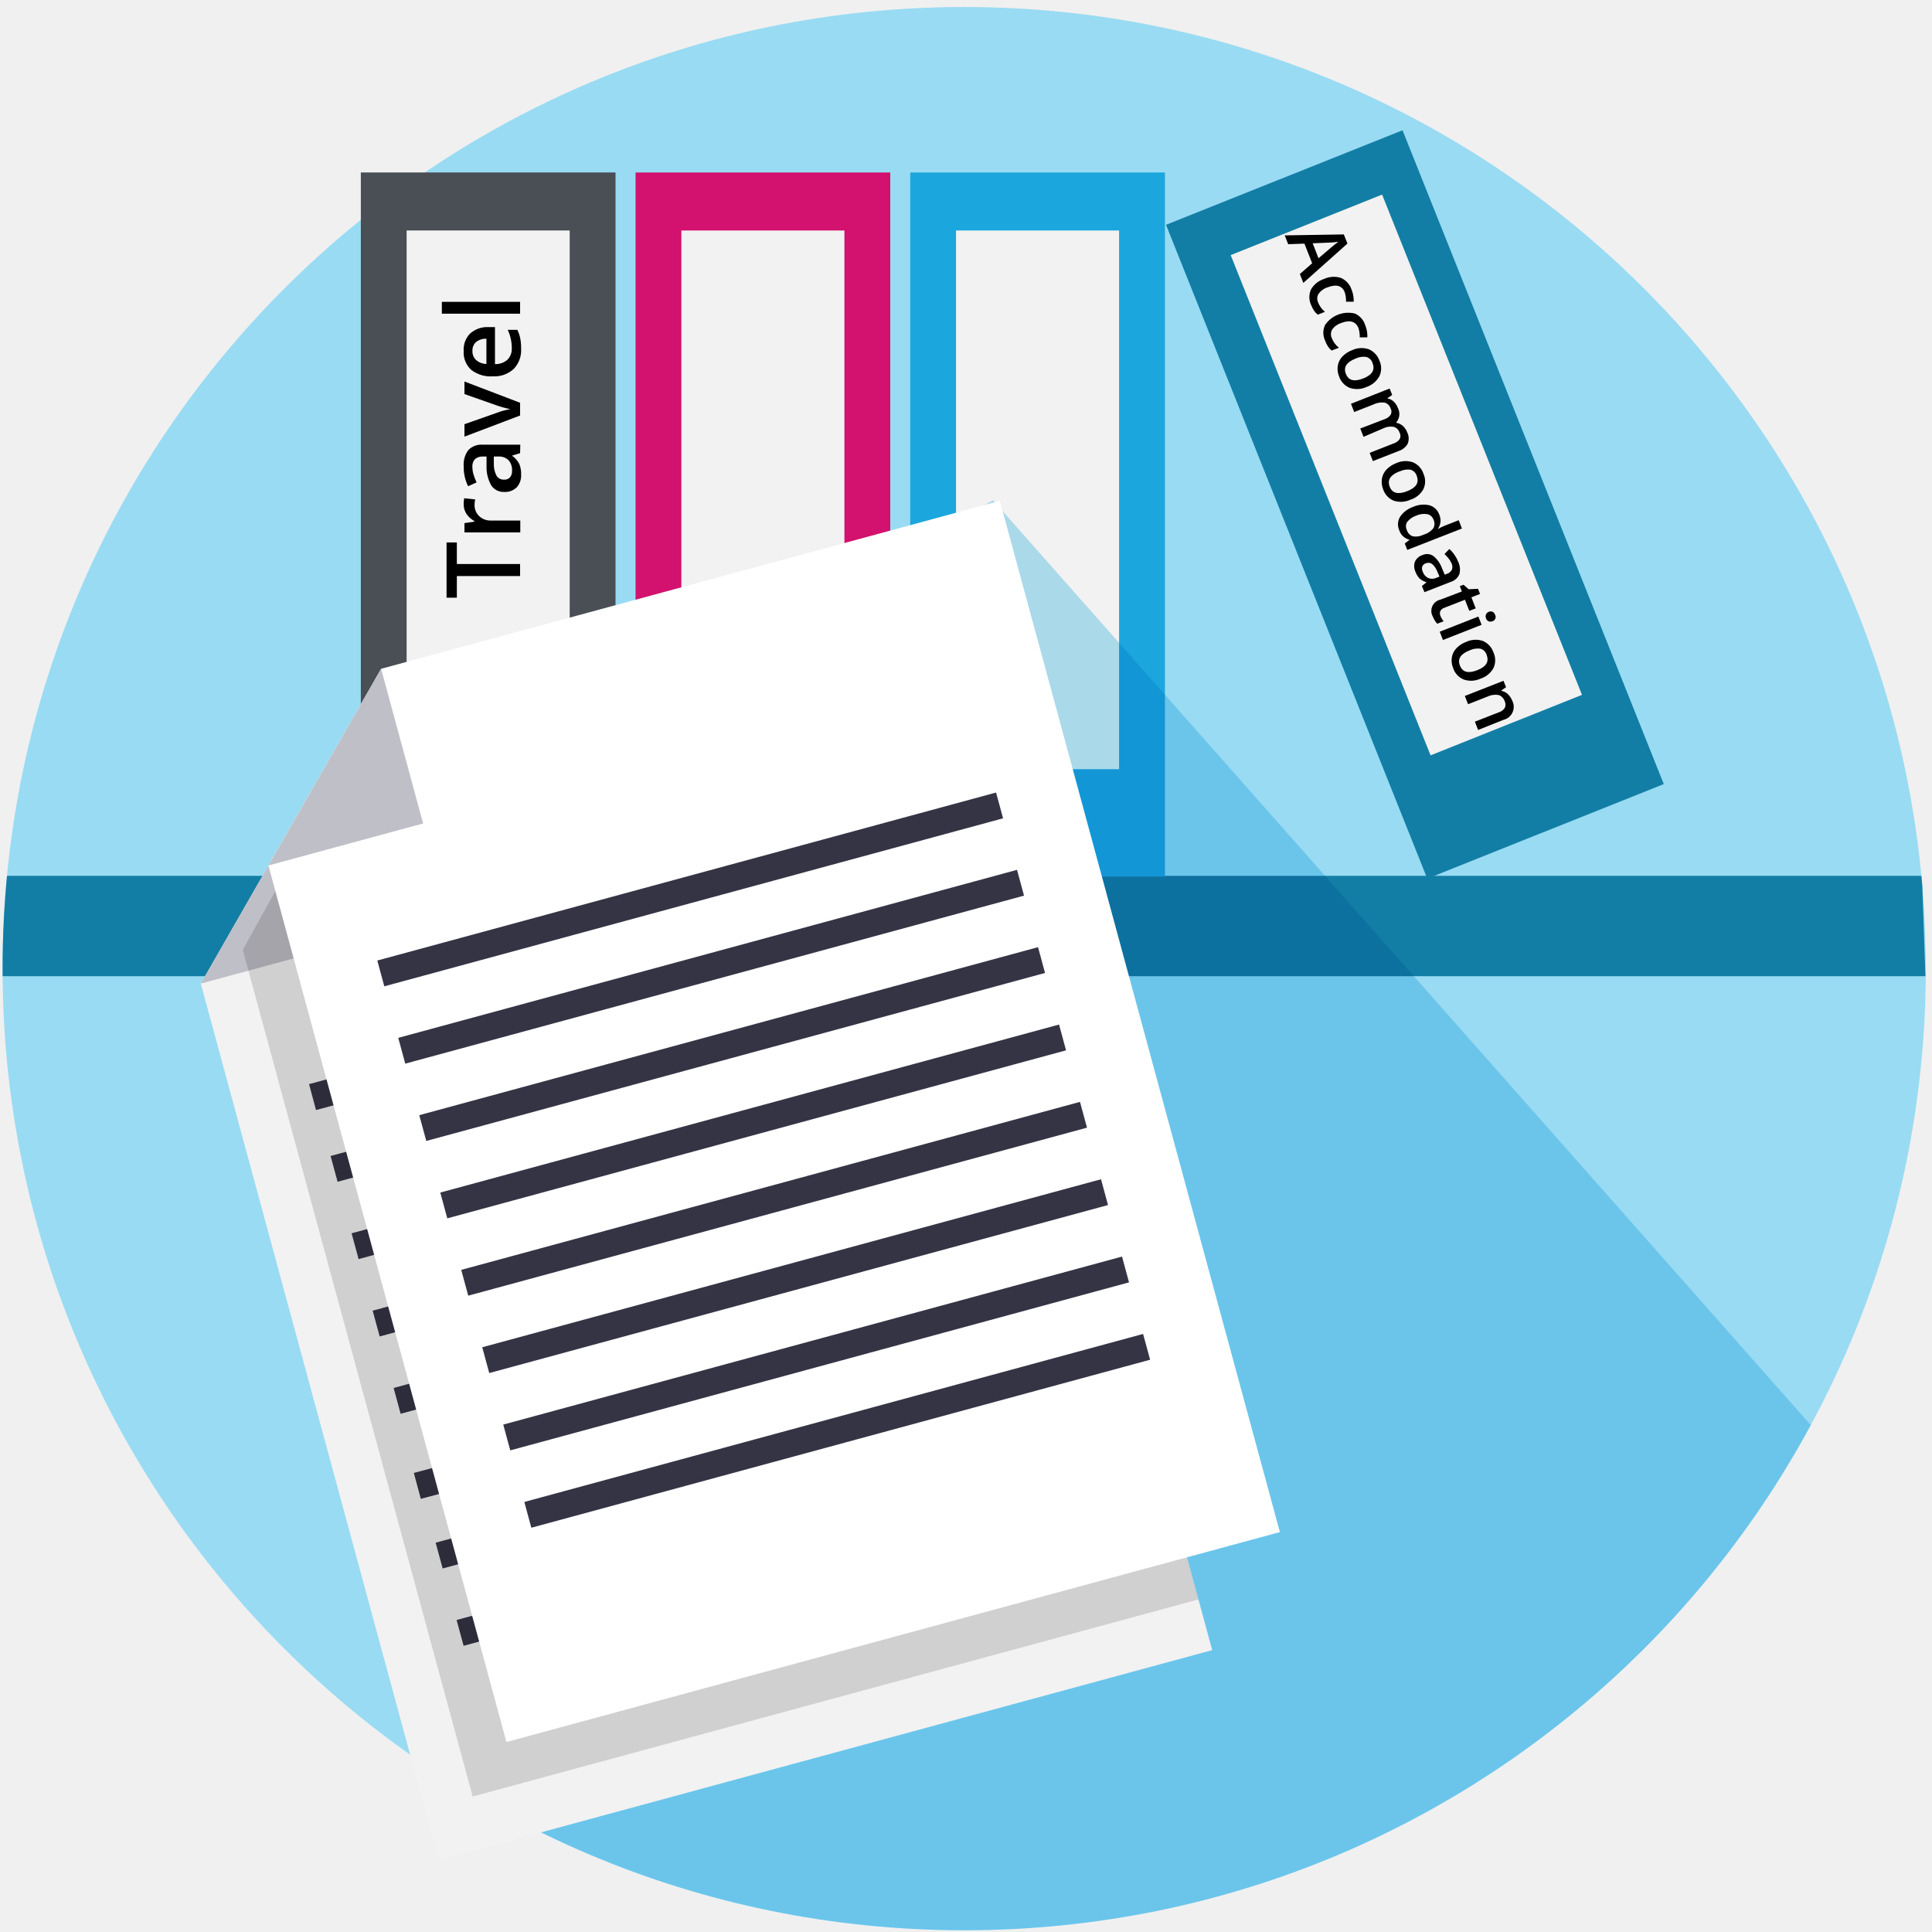
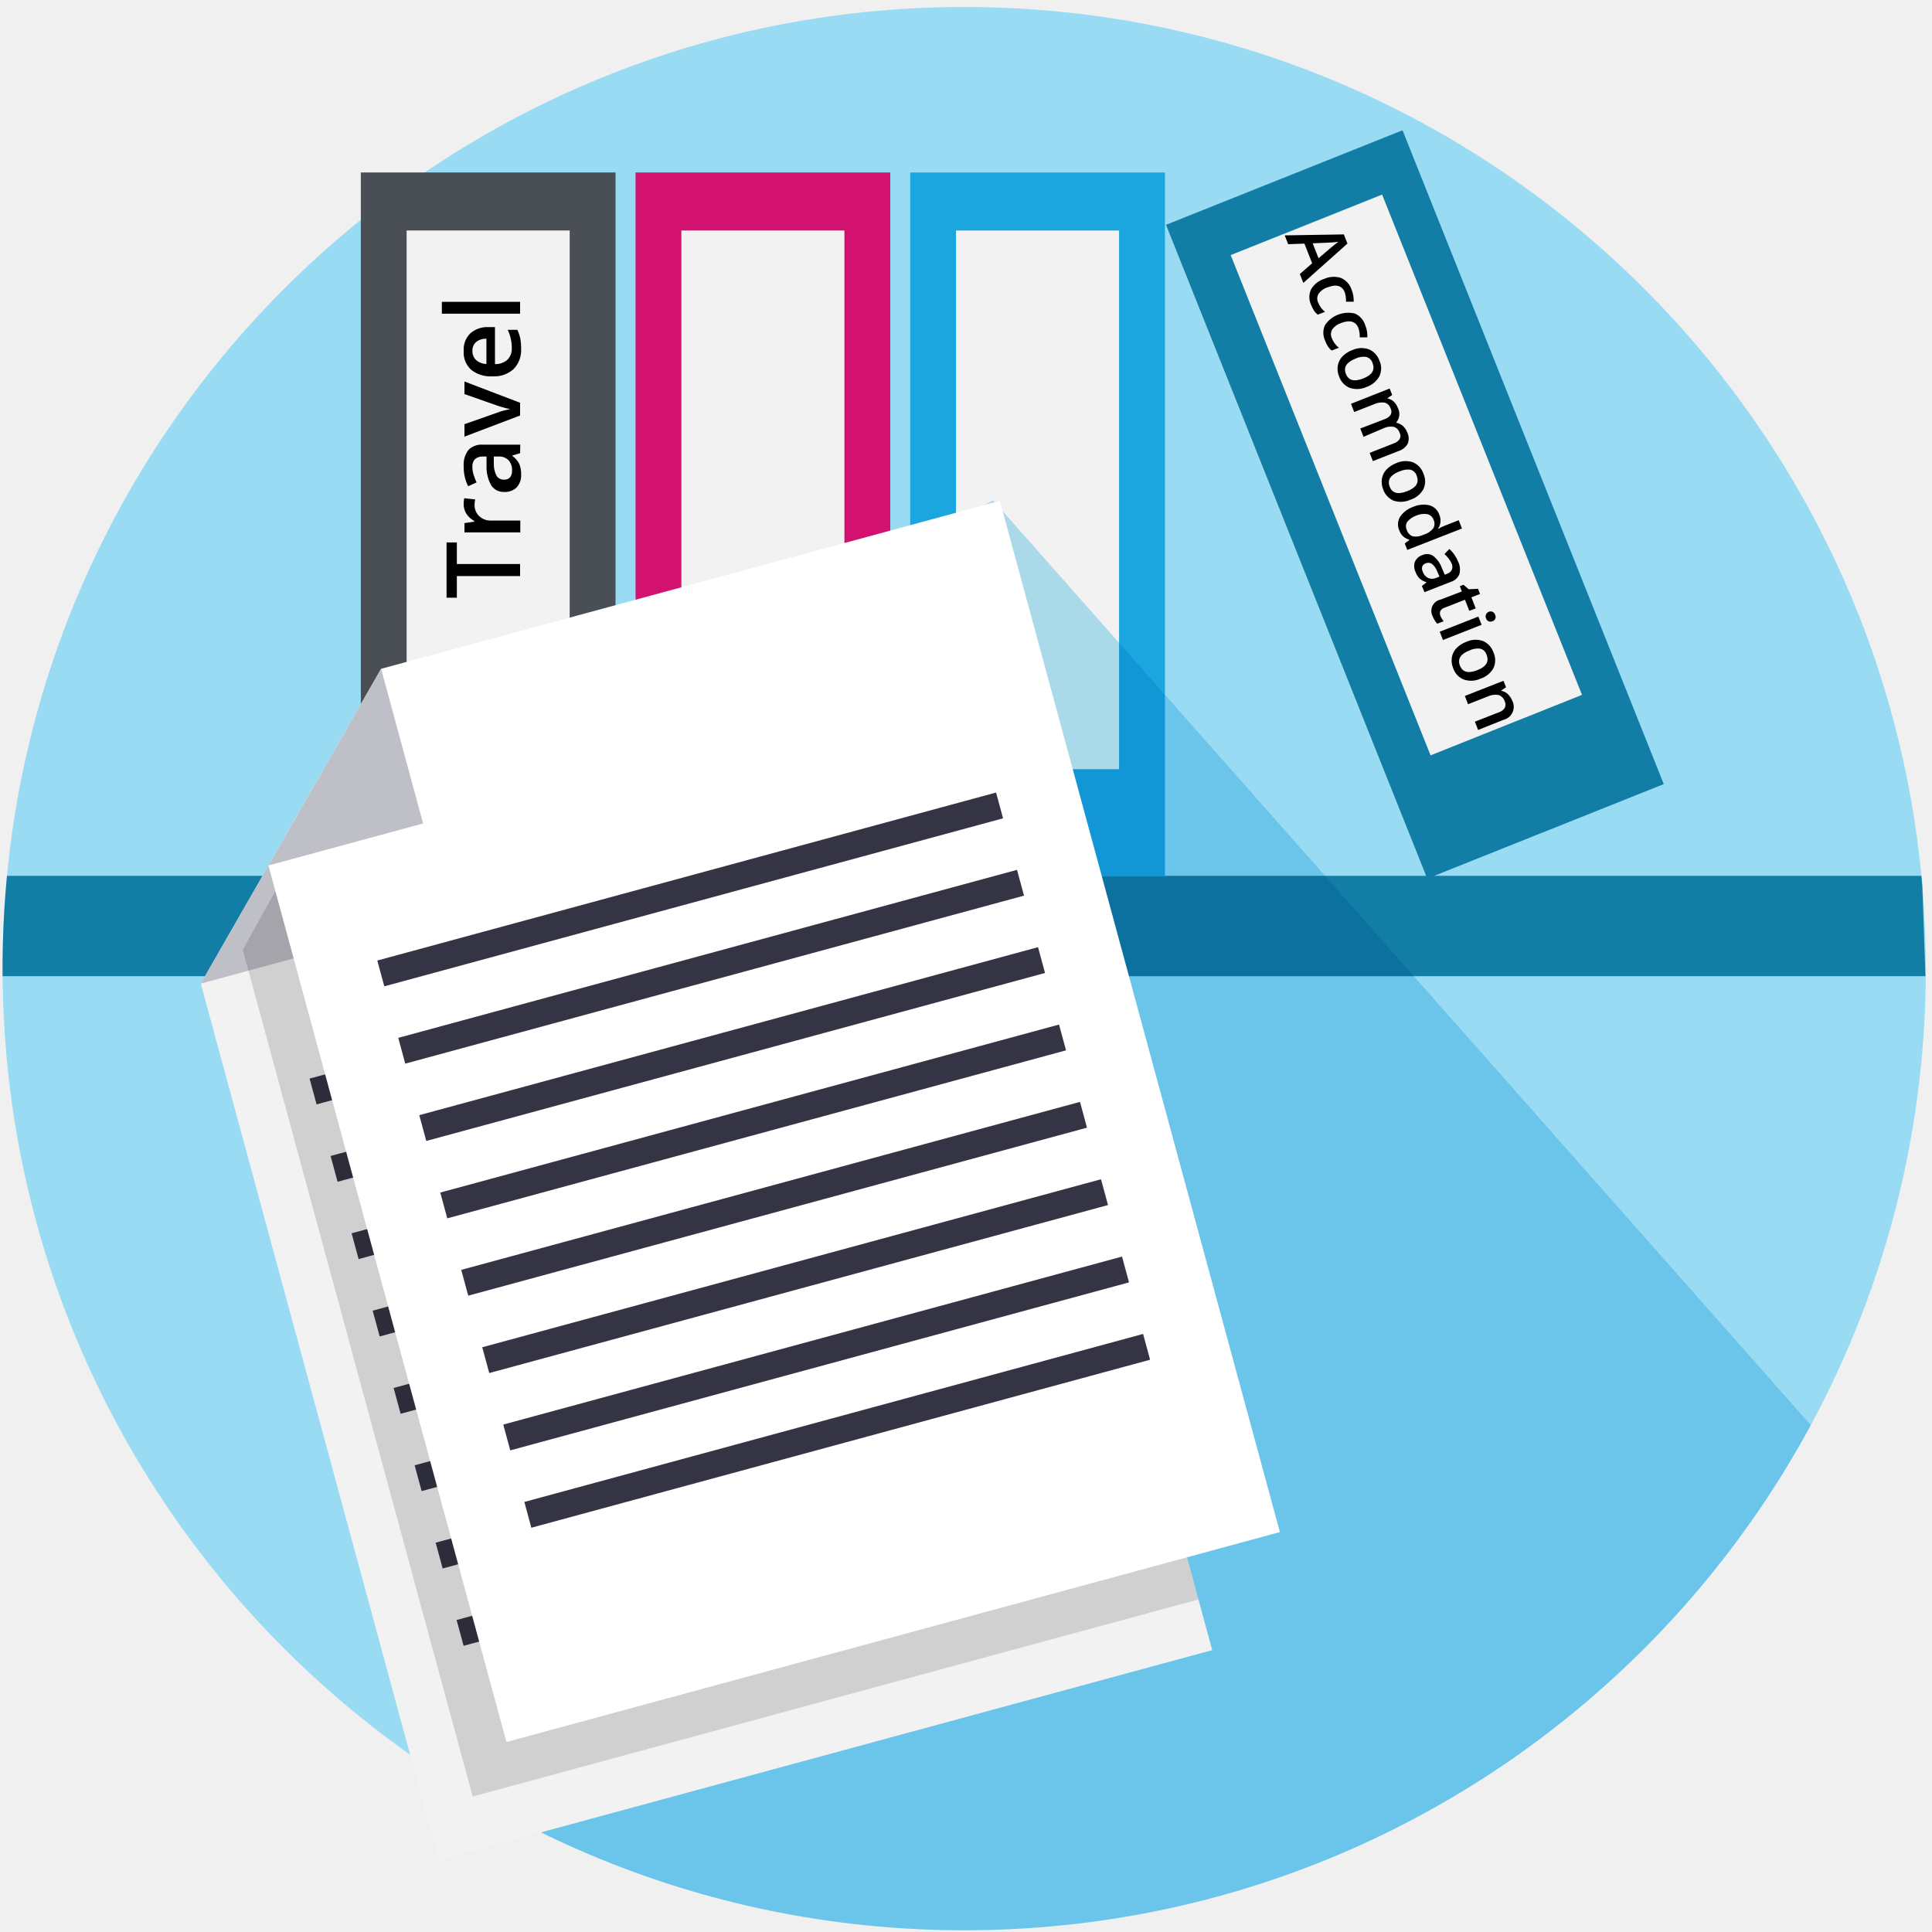
<svg xmlns="http://www.w3.org/2000/svg" viewBox="0 0 300 300">
  <defs>
    <style>.a{fill:#99dbf3;}.b{isolation:isolate;}.c{opacity:0.5;}.d{clip-path:url(#a);}.e{fill:#127ea5;}.f{fill:#f2f2f2;}.g{fill:#1ba7de;}.h{fill:#d3116e;}.i{fill:#00a7e1;fill-rule:evenodd;opacity:0.3;}.i,.m{mix-blend-mode:multiply;}.j{fill:#4a4f55;}.k{fill:#bfbfc7;}.l{fill:#343445;}.m{fill:#272729;opacity:0.17;}.n{fill:#fff;}</style>
    <clipPath id="a">
      <circle class="a" cx="149.72" cy="150.41" r="149.32" />
    </clipPath>
  </defs>
  <g class="b">
    <circle class="a" cx="149.72" cy="150.41" r="149.32" />
    <g class="d">
      <path class="e" d="M1.05,136H298.44l.54,15.58-298.6,0A140.13,140.13,0,0,1,1.05,136Z" />
      <rect class="e" x="199.94" y="23.67" width="39.55" height="109.33" transform="translate(452.8 69.55) rotate(158.22)" />
      <rect class="f" x="205.71" y="31.92" width="25.32" height="83.65" transform="translate(448.52 61.21) rotate(158.22)" />
      <rect class="g" x="141.33" y="26.77" width="39.55" height="109.33" transform="translate(322.22 162.88) rotate(-180)" />
      <rect class="f" x="148.45" y="35.79" width="25.32" height="83.65" transform="translate(322.22 155.23) rotate(-180)" />
      <rect class="h" x="98.68" y="26.77" width="39.55" height="109.33" transform="translate(236.92 162.88) rotate(-180)" />
      <rect class="f" x="105.8" y="35.79" width="25.32" height="83.65" transform="translate(236.92 155.23) rotate(-180)" />
      <path d="M201.84,42.55l1.91-1.67-1.2-3.05-2.52.09-.54-1.37,9.18-.15.56,1.42-6.85,6.11Zm2.9-2.45,1.88-1.6c.12-.11.32-.27.59-.49s.48-.38.61-.47a11.14,11.14,0,0,1-1.63.14l-2.36.1Z" />
      <path d="M203.58,47.33a2.86,2.86,0,0,1,0-2.4,3.61,3.61,0,0,1,2-1.61,3.65,3.65,0,0,1,2.63-.17A3,3,0,0,1,209.88,45a4.39,4.39,0,0,1,.32,1.85l-1.19,0a4.4,4.4,0,0,0-.2-1.47q-.62-1.56-2.7-.75a2.64,2.64,0,0,0-1.37,1,1.43,1.43,0,0,0-.06,1.34,3.44,3.44,0,0,0,1.06,1.45l-1.12.44a2.63,2.63,0,0,1-.58-.62A5.11,5.11,0,0,1,203.58,47.33Z" />
      <path d="M205.75,52.86a2.85,2.85,0,0,1,0-2.39,4.36,4.36,0,0,1,4.65-1.78A2.93,2.93,0,0,1,212,50.52a4.28,4.28,0,0,1,.32,1.86h-1.18a4.07,4.07,0,0,0-.21-1.46c-.41-1-1.31-1.3-2.69-.76a2.74,2.74,0,0,0-1.38,1,1.46,1.46,0,0,0-.06,1.34A3.56,3.56,0,0,0,207.9,54l-1.12.43a2.6,2.6,0,0,1-.57-.62A4.26,4.26,0,0,1,205.75,52.86Z" />
      <path d="M212.19,60.09a3.55,3.55,0,0,1-2.6.14,2.9,2.9,0,0,1-1.66-1.79,3,3,0,0,1-.2-1.64,2.72,2.72,0,0,1,.7-1.43,4.11,4.11,0,0,1,1.53-1,3.49,3.49,0,0,1,2.58-.14A3,3,0,0,1,214.2,56a2.86,2.86,0,0,1,0,2.4A3.58,3.58,0,0,1,212.19,60.09Zm-1.72-4.4c-1.39.55-1.89,1.34-1.48,2.37s1.29,1.25,2.68.71,1.87-1.33,1.47-2.35a1.4,1.4,0,0,0-1-1A2.87,2.87,0,0,0,210.47,55.69Z" />
      <path d="M211.73,67.83l-.51-1.29L215,65.09a1.84,1.84,0,0,0,.93-.67,1,1,0,0,0,0-1,1.34,1.34,0,0,0-.91-.9,3,3,0,0,0-1.74.28l-3,1.18-.5-1.28,6-2.37.4,1-.72.49,0,.06a1.82,1.82,0,0,1,.95.47,2.59,2.59,0,0,1,.65,1,2,2,0,0,1-.23,2.22l0,.08a2.17,2.17,0,0,1,1,.48,2.58,2.58,0,0,1,.68,1,2.17,2.17,0,0,1,.07,1.79,2.55,2.55,0,0,1-1.47,1.14l-3.93,1.54-.5-1.28,3.72-1.46a1.78,1.78,0,0,0,.93-.67,1,1,0,0,0,0-1,1.38,1.38,0,0,0-.9-.91,2.6,2.6,0,0,0-1.57.21Z" />
      <path d="M219,77.6a3.57,3.57,0,0,1-2.61.14A2.9,2.9,0,0,1,214.78,76a3.09,3.09,0,0,1-.2-1.65,2.72,2.72,0,0,1,.7-1.43,4.15,4.15,0,0,1,1.52-1,3.52,3.52,0,0,1,2.59-.14,2.91,2.91,0,0,1,1.65,1.8A2.81,2.81,0,0,1,221,76,3.51,3.51,0,0,1,219,77.6Zm-1.72-4.39c-1.39.54-1.89,1.33-1.49,2.36s1.3,1.25,2.69.71S220.39,75,220,73.93a1.4,1.4,0,0,0-1-1A3,3,0,0,0,217.32,73.21Z" />
      <path d="M217.27,82.33a2.27,2.27,0,0,1,.13-2.08,4,4,0,0,1,2-1.53,4,4,0,0,1,2.56-.26,2.28,2.28,0,0,1,1.53,1.45,2.26,2.26,0,0,1-.18,2.16l0,.06a8.77,8.77,0,0,1,1-.49l2.2-.86.5,1.29-8.49,3.32-.39-1,.7-.53,0-.06A2.21,2.21,0,0,1,217.27,82.33Zm1.17-.06a1.5,1.5,0,0,0,.9,1,2.57,2.57,0,0,0,1.59-.19l.18-.07a2.9,2.9,0,0,0,1.47-1,1.47,1.47,0,0,0,0-1.35,1.28,1.28,0,0,0-1-.83,3,3,0,0,0-1.7.25,3,3,0,0,0-1.4,1A1.3,1.3,0,0,0,218.44,82.27Z" />
      <path d="M220.79,91l.73-.59v0a2.77,2.77,0,0,1-1.1-.59,3,3,0,0,1-.64-1.06,2.05,2.05,0,0,1-.06-1.57,1.93,1.93,0,0,1,1.16-1,1.7,1.7,0,0,1,1.68.14,4.26,4.26,0,0,1,1.35,1.91l.43,1,.33-.13a1.31,1.31,0,0,0,.76-.61,1.22,1.22,0,0,0,0-.95,3.63,3.63,0,0,0-.49-.83,7.06,7.06,0,0,0-.64-.69l.75-.78a4.81,4.81,0,0,1,.81.92,5.25,5.25,0,0,1,.57,1.06,2.8,2.8,0,0,1,.18,1.93,2.1,2.1,0,0,1-1.35,1.2l-4.07,1.59Zm.12-2.26a1.69,1.69,0,0,0,.83,1,1.53,1.53,0,0,0,1.26,0l.52-.21-.33-.76a2.92,2.92,0,0,0-.82-1.2,1,1,0,0,0-1-.09.89.89,0,0,0-.53.49A1.14,1.14,0,0,0,220.91,88.74Z" />
      <path d="M223.65,95.59a3.19,3.19,0,0,0,.52.88l-1,.38a2.7,2.7,0,0,1-.37-.49,4.67,4.67,0,0,1-.34-.67,1.79,1.79,0,0,1,1.21-2.58L227,91.84l-.32-.82.57-.22.81.7,1.45-.07.31.8-1.34.52.67,1.72-1,.38-.67-1.72-3.23,1.26a1,1,0,0,0-.6.5A1,1,0,0,0,223.65,95.59Z" />
      <path d="M224.06,99.38l-.5-1.29,6-2.35.5,1.28ZM231.17,95a.79.79,0,0,1,.6,0,.82.82,0,0,1,.39.47.69.69,0,0,1-.43,1,.76.76,0,0,1-.59,0,.73.73,0,0,1-.39-.46.77.77,0,0,1,0-.61A.8.8,0,0,1,231.17,95Z" />
      <path d="M229.9,105.38a3.5,3.5,0,0,1-2.6.14,2.89,2.89,0,0,1-1.66-1.78,3.09,3.09,0,0,1-.2-1.65,2.65,2.65,0,0,1,.7-1.42,4,4,0,0,1,1.53-1,3.5,3.5,0,0,1,2.58-.15,3,3,0,0,1,1.66,1.8,2.89,2.89,0,0,1,0,2.41A3.53,3.53,0,0,1,229.9,105.38ZM228.18,101c-1.39.54-1.89,1.33-1.48,2.36s1.29,1.25,2.68.71,1.87-1.32,1.47-2.35a1.4,1.4,0,0,0-1-1A3,3,0,0,0,228.18,101Z" />
      <path d="M229.52,113.35l-.5-1.29,3.71-1.45a1.68,1.68,0,0,0,.93-.69,1.16,1.16,0,0,0,0-1,1.53,1.53,0,0,0-.95-1,2.89,2.89,0,0,0-1.75.25l-3,1.18-.5-1.28,6-2.36.4,1-.72.49,0,.07a2,2,0,0,1,1,.51,2.88,2.88,0,0,1,.67,1,2.08,2.08,0,0,1-1.36,3Z" />
      <polygon class="i" points="296.31 238.41 144.53 367.64 68.42 288.72 119.51 230.3 39.52 139.99 154.2 77.69 296.31 238.41" />
    </g>
    <rect class="j" x="56.03" y="26.77" width="39.55" height="109.33" transform="translate(151.61 162.88) rotate(-180)" />
    <rect class="f" x="63.15" y="35.79" width="25.32" height="83.65" transform="translate(151.61 155.23) rotate(-180)" />
    <path d="M80.76,87.58v1.87H70.94v3.36h-1.6V84.23h1.6v3.35Z" />
    <path d="M72,78.29a4,4,0,0,1,.08-.92l1.71.18a3.12,3.12,0,0,0-.1.82,2.34,2.34,0,0,0,.72,1.78,2.58,2.58,0,0,0,1.87.68h4.51v1.84H72.12V81.23L73.65,81V80.9a3.42,3.42,0,0,1-1.23-1.12A2.68,2.68,0,0,1,72,78.29Z" />
    <path d="M80.76,70.37l-1.2.36v.07a3.47,3.47,0,0,1,1.08,1.25,4,4,0,0,1,.28,1.63,2.75,2.75,0,0,1-.69,2,2.57,2.57,0,0,1-1.94.71,2.3,2.3,0,0,1-2-1,5.73,5.73,0,0,1-.74-3l0-1.5H75a1.76,1.76,0,0,0-1.24.39,1.6,1.6,0,0,0-.41,1.2,4.12,4.12,0,0,0,.2,1.27A9.31,9.31,0,0,0,74,74.91l-1.31.59A6.26,6.26,0,0,1,72.16,74,6.94,6.94,0,0,1,72,72.38a3.74,3.74,0,0,1,.72-2.49,2.81,2.81,0,0,1,2.25-.84h5.82ZM79.51,73.1A2.25,2.25,0,0,0,79,71.5a2,2,0,0,0-1.57-.61h-.75l0,1.11a3.81,3.81,0,0,0,.43,1.89,1.32,1.32,0,0,0,1.18.59,1.16,1.16,0,0,0,.9-.35A1.48,1.48,0,0,0,79.51,73.1Z" />
    <path d="M80.76,64.52,72.12,67.8V65.87l5-1.76a9.88,9.88,0,0,1,2-.55V63.5a14.16,14.16,0,0,1-2-.55l-5-1.76V59.24l8.64,3.3Z" />
    <path d="M80.92,54.16a4.19,4.19,0,0,1-1.17,3.15,4.47,4.47,0,0,1-3.24,1.13,4.92,4.92,0,0,1-3.33-1A3.63,3.63,0,0,1,72,54.49a3.53,3.53,0,0,1,1-2.7,4,4,0,0,1,2.86-1h1v5.75a2.78,2.78,0,0,0,1.93-.68,2.34,2.34,0,0,0,.68-1.8,6.47,6.47,0,0,0-.15-1.43,6.54,6.54,0,0,0-.48-1.41h1.49a5.39,5.39,0,0,1,.46,1.35A8.34,8.34,0,0,1,80.92,54.16Zm-7.56.33a1.84,1.84,0,0,0,.55,1.4,2.56,2.56,0,0,0,1.62.63V52.6a2.37,2.37,0,0,0-1.62.52A1.74,1.74,0,0,0,73.36,54.49Z" />
    <path d="M80.76,46.87v1.84H68.61V46.87Z" />
    <polygon class="f" points="188.23 256.23 144.75 96.1 48.68 122.19 31.18 152.73 68.13 288.84 188.23 256.23" />
    <polygon class="k" points="55.2 146.21 31.18 152.73 48.68 122.19 55.2 146.21" />
-     <rect class="l" x="46.88" y="154.37" width="99.56" height="4.15" transform="matrix(0.97, -0.26, 0.26, 0.97, -37.62, 30.79)" />
+     <rect class="l" x="46.88" y="154.37" width="99.56" height="4.15" transform="translate(-37.62 30.79) rotate(-15.19)" />
    <rect class="l" x="50.14" y="166.38" width="99.56" height="4.15" transform="translate(-40.65 32.07) rotate(-15.19)" />
    <rect class="l" x="53.4" y="178.39" width="99.56" height="4.15" transform="translate(-43.68 33.34) rotate(-15.19)" />
    <rect class="l" x="56.67" y="190.4" width="99.56" height="4.15" transform="translate(-46.71 34.62) rotate(-15.19)" />
    <rect class="l" x="59.93" y="202.41" width="99.56" height="4.15" transform="translate(-49.75 35.89) rotate(-15.19)" />
-     <rect class="l" x="63.19" y="214.42" width="99.56" height="4.15" transform="matrix(0.97, -0.26, 0.26, 0.97, -52.78, 37.16)" />
+     <rect class="l" x="63.19" y="214.42" width="99.56" height="4.15" transform="translate(-52.78 37.16) rotate(-15.19)" />
    <rect class="l" x="66.45" y="226.43" width="99.56" height="4.15" transform="translate(-55.81 38.44) rotate(-15.19)" />
    <rect class="l" x="69.71" y="238.44" width="99.56" height="4.15" transform="translate(-58.85 39.71) rotate(-15.19)" />
    <polygon class="m" points="53.94 118.17 37.7 147.49 73.4 278.96 186.09 248.36 144.1 93.69 53.94 118.17" />
    <polygon class="n" points="198.74 237.9 155.26 77.77 59.18 103.85 41.68 134.39 78.64 270.5 198.74 237.9" />
    <polygon class="k" points="65.7 127.87 41.68 134.39 59.18 103.85 65.7 127.87" />
    <rect class="l" x="57.39" y="136.03" width="99.56" height="4.15" transform="translate(-32.44 32.91) rotate(-15.19)" />
    <rect class="l" x="60.65" y="148.04" width="99.56" height="4.15" transform="translate(-35.48 34.18) rotate(-15.19)" />
    <rect class="l" x="63.91" y="160.05" width="99.56" height="4.15" transform="translate(-38.51 35.45) rotate(-15.19)" />
    <rect class="l" x="67.17" y="172.06" width="99.56" height="4.15" transform="translate(-41.54 36.73) rotate(-15.19)" />
    <rect class="l" x="70.43" y="184.07" width="99.56" height="4.15" transform="translate(-44.58 38) rotate(-15.19)" />
    <rect class="l" x="73.69" y="196.08" width="99.56" height="4.15" transform="translate(-47.61 39.28) rotate(-15.19)" />
    <rect class="l" x="76.95" y="208.09" width="99.56" height="4.15" transform="translate(-50.64 40.55) rotate(-15.19)" />
    <rect class="l" x="80.22" y="220.1" width="99.56" height="4.15" transform="translate(-53.67 41.83) rotate(-15.19)" />
  </g>
</svg>
